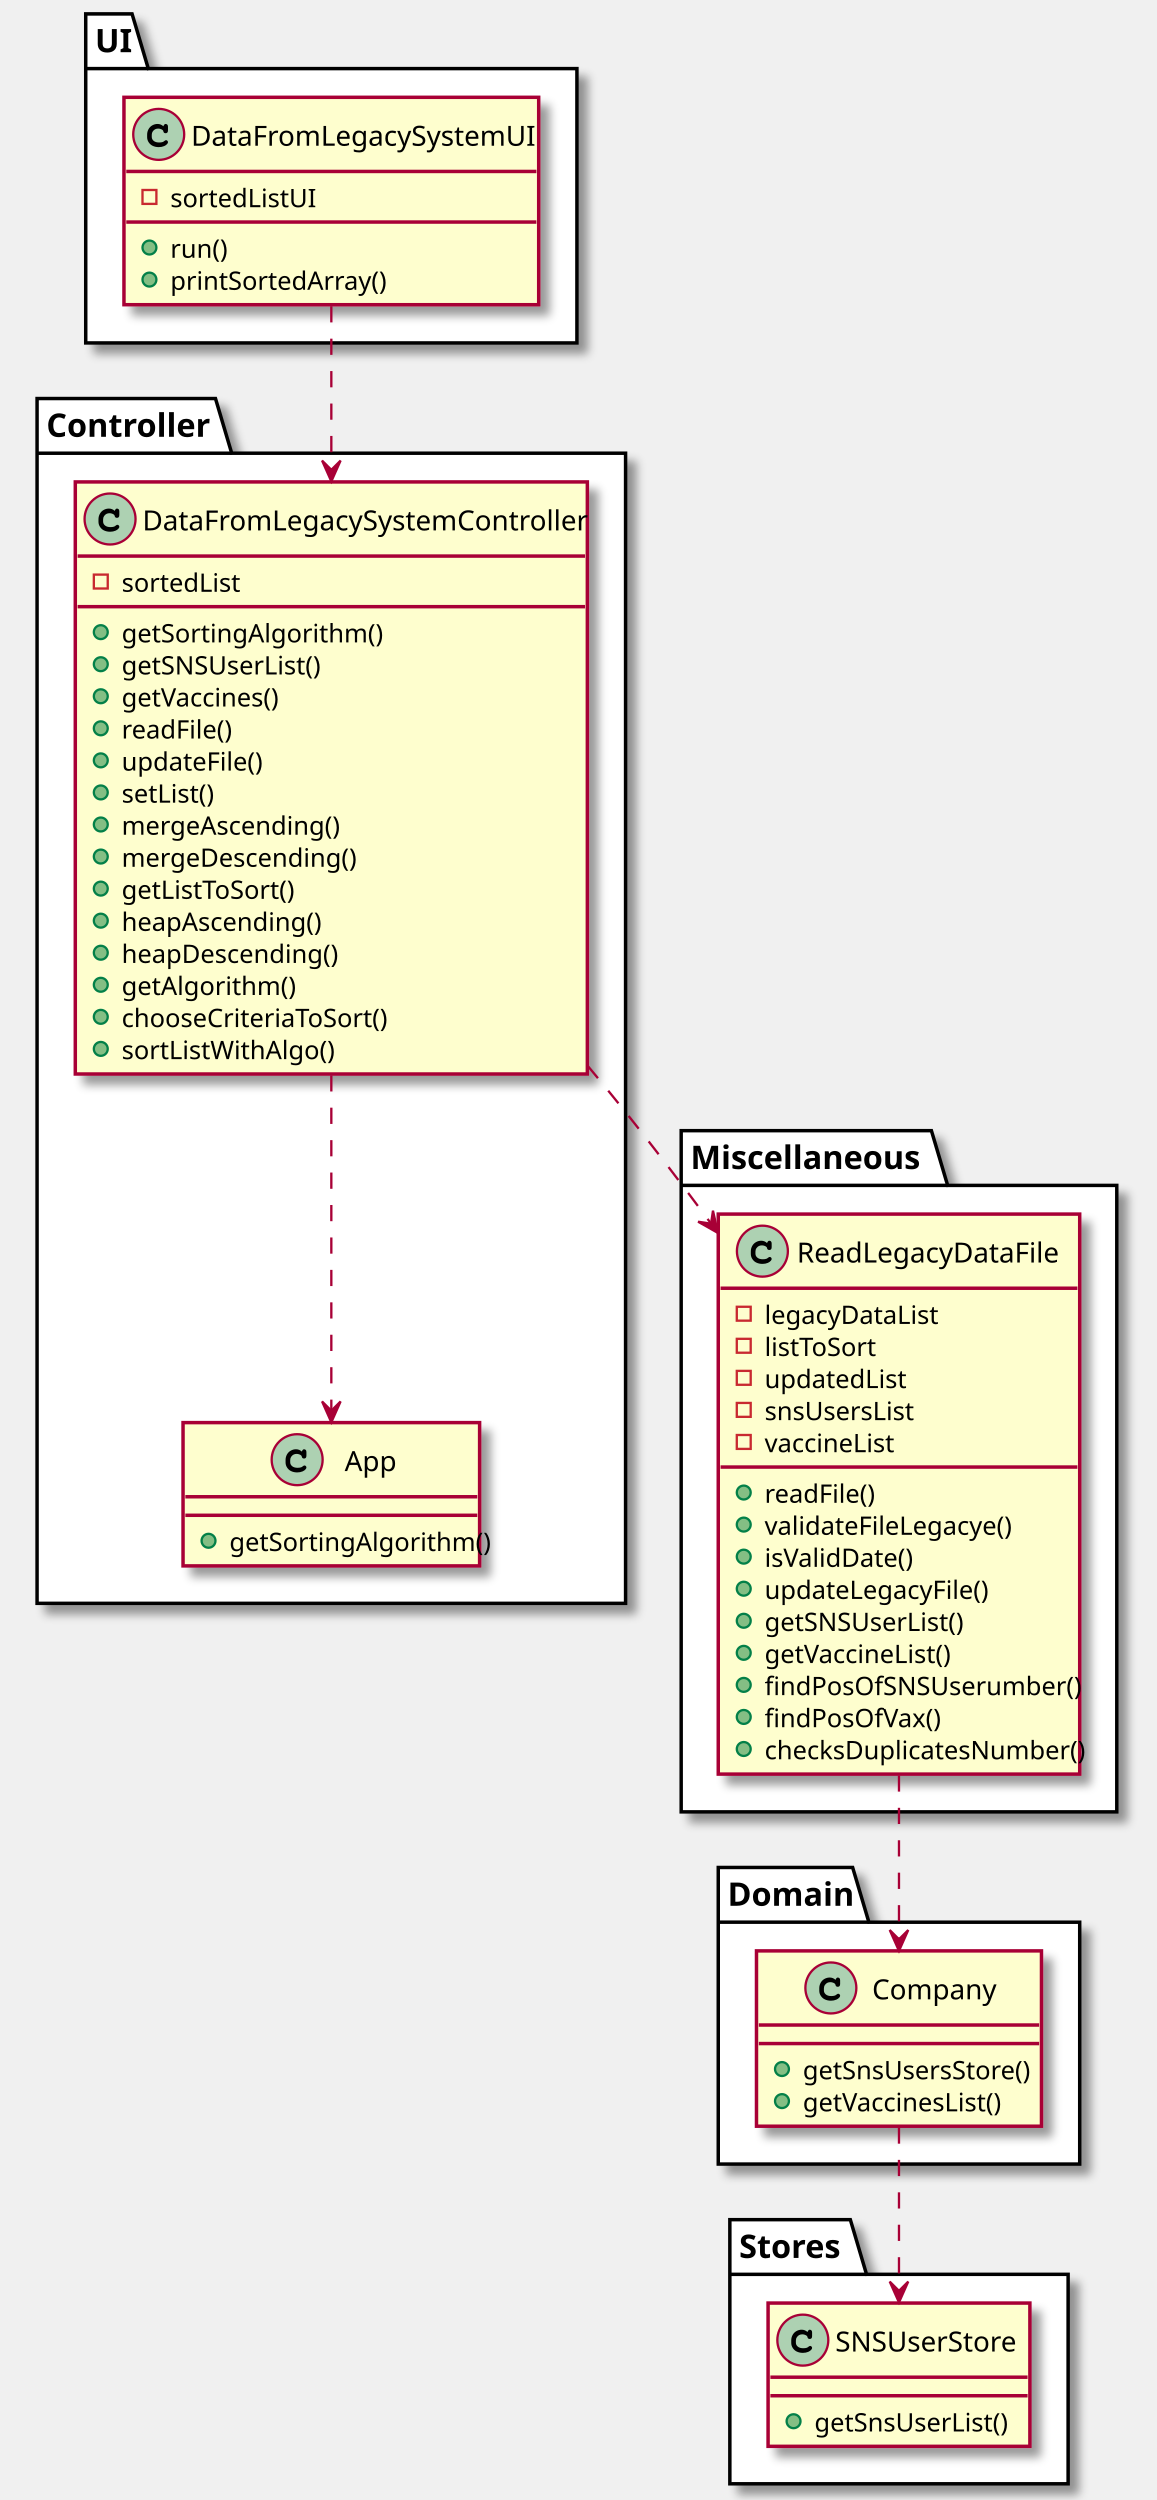
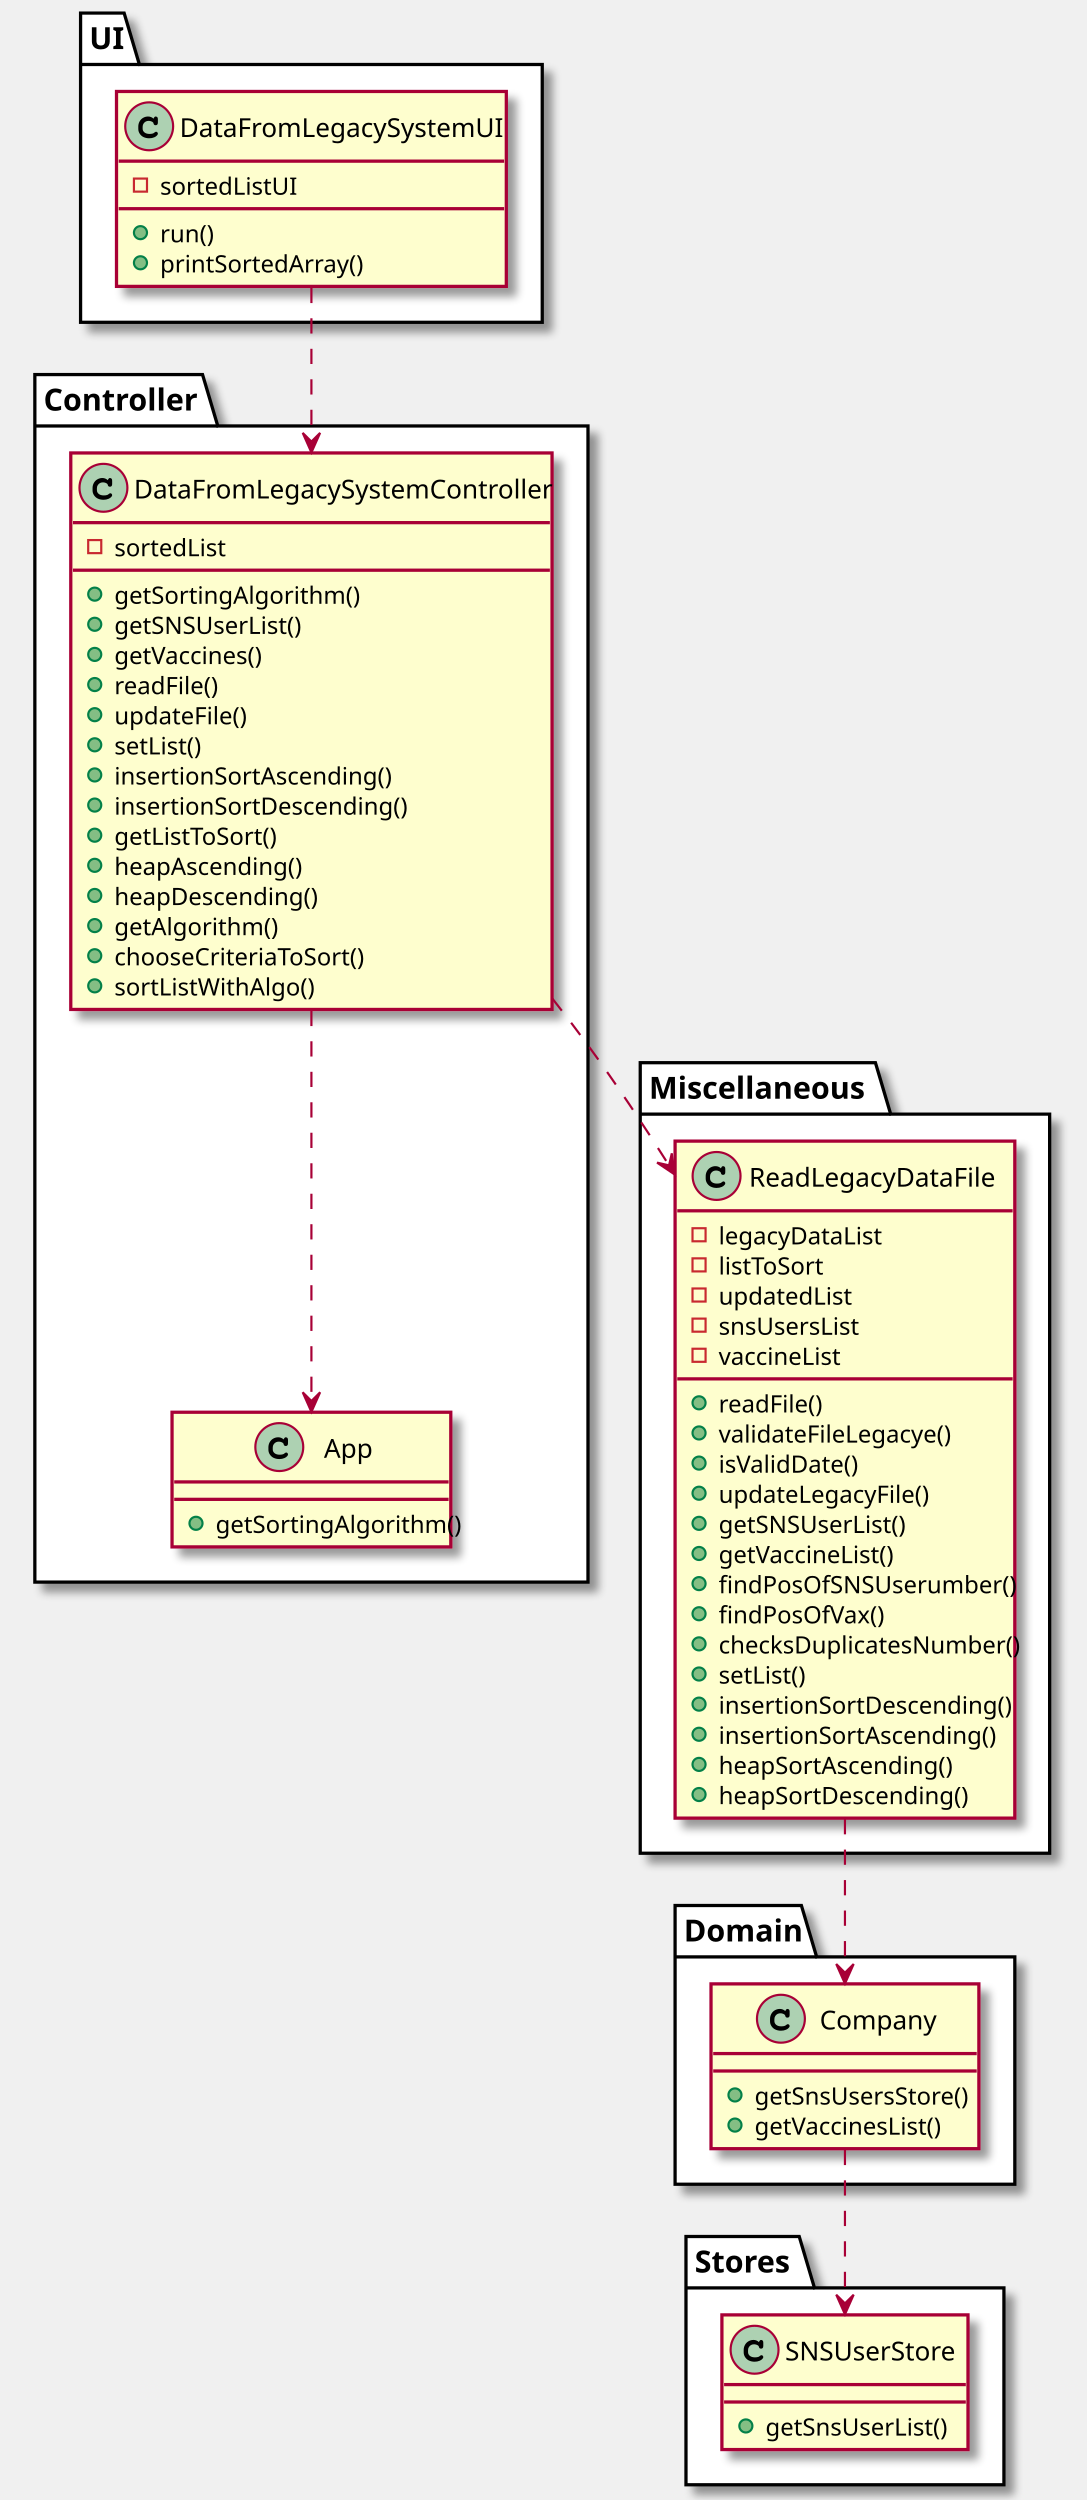
- <svg xmlns="http://www.w3.org/2000/svg" contentScriptType="application/ecmascript" contentStyleType="text/css" height="1079px" preserveAspectRatio="none" style="width:499px;height:1079px;background:#FFFFFF;" version="1.1" viewBox="0 0 499 1079" width="499px" zoomAndPan="magnify">
+ <svg xmlns="http://www.w3.org/2000/svg" contentScriptType="application/ecmascript" contentStyleType="text/css" height="1148px" preserveAspectRatio="none" style="width:499px;height:1148px;background:#FFFFFF;" version="1.1" viewBox="0 0 499 1148" width="499px" zoomAndPan="magnify">
  <defs>
-     <filter height="300%" id="fkwf02behqdvx" width="300%" x="-1" y="-1">
+     <filter height="300%" id="ffwfiysnctw3y" width="300%" x="-1" y="-1">
      <feGaussianBlur result="blurOut" stdDeviation="2.0" />
      <feColorMatrix in="blurOut" result="blurOut2" type="matrix" values="0 0 0 0 0 0 0 0 0 0 0 0 0 0 0 0 0 0 .4 0" />
      <feOffset dx="4.0" dy="4.0" in="blurOut2" result="blurOut3" />
      <feBlend in="SourceGraphic" in2="blurOut3" mode="normal" />
    </filter>
  </defs>
  <g>
-     <polygon fill="#FFFFFF" filter="url(#fkwf02behqdvx)" points="37,6,57,6,64,29.609,249,29.609,249,148,37,148,37,6" style="stroke:#000000;stroke-width:1.5;" />
+     <polygon fill="#FFFFFF" filter="url(#ffwfiysnctw3y)" points="37,6,57,6,64,29.609,249,29.609,249,148,37,148,37,6" style="stroke:#000000;stroke-width:1.5;" />
    <line style="stroke:#000000;stroke-width:1.5;" x1="37" x2="64" y1="29.609" y2="29.609" />
    <text fill="#000000" font-family="sans-serif" font-size="14" font-weight="bold" lengthAdjust="spacing" textLength="14" x="41" y="22.533">UI</text>
-     <polygon fill="#FFFFFF" filter="url(#fkwf02behqdvx)" points="16,172,93,172,100,195.609,270,195.609,270,692,16,692,16,172" style="stroke:#000000;stroke-width:1.5;" />
+     <polygon fill="#FFFFFF" filter="url(#ffwfiysnctw3y)" points="16,172,93,172,100,195.609,270,195.609,270,726.5,16,726.5,16,172" style="stroke:#000000;stroke-width:1.5;" />
    <line style="stroke:#000000;stroke-width:1.5;" x1="16" x2="100" y1="195.609" y2="195.609" />
    <text fill="#000000" font-family="sans-serif" font-size="14" font-weight="bold" lengthAdjust="spacing" textLength="71" x="20" y="188.533">Controller</text>
-     <polygon fill="#FFFFFF" filter="url(#fkwf02behqdvx)" points="310,806,368,806,375,829.609,466,829.609,466,934,310,934,310,806" style="stroke:#000000;stroke-width:1.5;" />
-     <line style="stroke:#000000;stroke-width:1.5;" x1="310" x2="375" y1="829.609" y2="829.609" />
-     <text fill="#000000" font-family="sans-serif" font-size="14" font-weight="bold" lengthAdjust="spacing" textLength="52" x="314" y="822.533">Domain</text>
-     <polygon fill="#FFFFFF" filter="url(#fkwf02behqdvx)" points="315,958,367,958,374,981.609,461,981.609,461,1072,315,1072,315,958" style="stroke:#000000;stroke-width:1.5;" />
-     <line style="stroke:#000000;stroke-width:1.5;" x1="315" x2="374" y1="981.609" y2="981.609" />
-     <text fill="#000000" font-family="sans-serif" font-size="14" font-weight="bold" lengthAdjust="spacing" textLength="46" x="319" y="974.533">Stores</text>
-     <polygon fill="#FFFFFF" filter="url(#fkwf02behqdvx)" points="294,488,402,488,409,511.609,482,511.609,482,782,294,782,294,488" style="stroke:#000000;stroke-width:1.5;" />
+     <polygon fill="#FFFFFF" filter="url(#ffwfiysnctw3y)" points="310,875,368,875,375,898.609,466,898.609,466,1003,310,1003,310,875" style="stroke:#000000;stroke-width:1.5;" />
+     <line style="stroke:#000000;stroke-width:1.5;" x1="310" x2="375" y1="898.609" y2="898.609" />
+     <text fill="#000000" font-family="sans-serif" font-size="14" font-weight="bold" lengthAdjust="spacing" textLength="52" x="314" y="891.533">Domain</text>
+     <polygon fill="#FFFFFF" filter="url(#ffwfiysnctw3y)" points="315,1027,367,1027,374,1050.609,461,1050.609,461,1141,315,1141,315,1027" style="stroke:#000000;stroke-width:1.5;" />
+     <line style="stroke:#000000;stroke-width:1.5;" x1="315" x2="374" y1="1050.609" y2="1050.609" />
+     <text fill="#000000" font-family="sans-serif" font-size="14" font-weight="bold" lengthAdjust="spacing" textLength="46" x="319" y="1043.533">Stores</text>
+     <polygon fill="#FFFFFF" filter="url(#ffwfiysnctw3y)" points="294,488,402,488,409,511.609,482,511.609,482,851,294,851,294,488" style="stroke:#000000;stroke-width:1.5;" />
    <line style="stroke:#000000;stroke-width:1.5;" x1="294" x2="409" y1="511.609" y2="511.609" />
    <text fill="#000000" font-family="sans-serif" font-size="14" font-weight="bold" lengthAdjust="spacing" textLength="102" x="298" y="504.533">Miscellaneous</text>
-     <rect codeLine="4" fill="#FEFECE" filter="url(#fkwf02behqdvx)" height="89.508" id="DataFromLegacySystemUI" style="stroke:#A80036;stroke-width:1.5;" width="179" x="53.5" y="42" />
+     <rect codeLine="4" fill="#FEFECE" filter="url(#ffwfiysnctw3y)" height="89.508" id="DataFromLegacySystemUI" style="stroke:#A80036;stroke-width:1.5;" width="179" x="53.5" y="42" />
    <ellipse cx="68.5" cy="58" fill="#ADD1B2" rx="11" ry="11" style="stroke:#A80036;stroke-width:1.0;" />
    <path d="M70.5,54.5 Q70.703,54 70.938,53.75 Q71.172,53.5 71.438,53.5 Q71.906,53.5 72.203,53.781 Q72.5,54.062 72.5,54.719 L72.5,56.281 Q72.5,56.938 72.219,57.219 Q71.938,57.5 71.5,57.5 Q71.109,57.5 70.859,57.328 Q70.609,57.156 70.5,56.703 Q70.453,56.391 70.281,56.219 Q69.969,55.891 69.406,55.703 Q68.844,55.5 68.281,55.5 Q67.578,55.5 66.984,55.781 Q66.406,56.062 65.953,56.688 Q65.5,57.312 65.5,58.172 L65.5,59.094 Q65.5,60.125 66.344,60.812 Q67.188,61.5 68.688,61.5 Q69.578,61.5 70.203,61.297 Q70.562,61.188 70.969,60.828 Q71.234,60.625 71.375,60.562 Q71.516,60.5 71.688,60.5 Q72.016,60.5 72.25,60.766 Q72.5,61.016 72.5,61.375 Q72.5,61.719 72.156,62.125 Q71.656,62.719 70.859,63.047 Q69.812,63.5 68.531,63.5 Q67.031,63.5 65.828,62.906 Q64.859,62.438 64.172,61.422 Q63.5,60.406 63.5,59.203 L63.5,58.109 Q63.5,56.859 64.094,55.766 Q64.703,54.672 65.75,54.094 Q66.812,53.5 68,53.5 Q68.719,53.5 69.344,53.75 Q69.969,54 70.5,54.5 Z " fill="#000000" />
    <text fill="#000000" font-family="sans-serif" font-size="12" lengthAdjust="spacing" textLength="147" x="82.5" y="62.91">DataFromLegacySystemUI</text>
    <line style="stroke:#A80036;stroke-width:1.5;" x1="54.5" x2="231.5" y1="74" y2="74" />
    <rect fill="none" height="6" style="stroke:#C82930;stroke-width:1.0;" width="6" x="61.5" y="82" />
    <text fill="#000000" font-family="sans-serif" font-size="11" lengthAdjust="spacing" textLength="57" x="73.5" y="89.419">sortedListUI</text>
    <line style="stroke:#A80036;stroke-width:1.5;" x1="54.5" x2="231.5" y1="95.836" y2="95.836" />
    <ellipse cx="64.5" cy="106.836" fill="#84BE84" rx="3" ry="3" style="stroke:#038048;stroke-width:1.0;" />
    <text fill="#000000" font-family="sans-serif" font-size="11" lengthAdjust="spacing" textLength="24" x="73.5" y="111.255">run()</text>
    <ellipse cx="64.5" cy="120.672" fill="#84BE84" rx="3" ry="3" style="stroke:#038048;stroke-width:1.0;" />
    <text fill="#000000" font-family="sans-serif" font-size="11" lengthAdjust="spacing" textLength="89" x="73.5" y="125.091">printSortedArray()</text>
-     <rect codeLine="12" fill="#FEFECE" filter="url(#fkwf02behqdvx)" height="61.836" id="App" style="stroke:#A80036;stroke-width:1.5;" width="128" x="79" y="614" />
-     <ellipse cx="128.25" cy="630" fill="#ADD1B2" rx="11" ry="11" style="stroke:#A80036;stroke-width:1.0;" />
-     <path d="M130.25,626.5 Q130.453,626 130.688,625.75 Q130.922,625.5 131.188,625.5 Q131.656,625.5 131.953,625.781 Q132.25,626.062 132.25,626.719 L132.25,628.281 Q132.25,628.938 131.969,629.219 Q131.688,629.5 131.25,629.5 Q130.859,629.5 130.609,629.328 Q130.359,629.156 130.25,628.703 Q130.203,628.391 130.031,628.219 Q129.719,627.891 129.156,627.703 Q128.594,627.5 128.031,627.5 Q127.328,627.5 126.734,627.781 Q126.156,628.062 125.703,628.688 Q125.25,629.312 125.25,630.172 L125.25,631.094 Q125.25,632.125 126.094,632.812 Q126.938,633.5 128.438,633.5 Q129.328,633.5 129.953,633.297 Q130.312,633.188 130.719,632.828 Q130.984,632.625 131.125,632.562 Q131.266,632.5 131.438,632.5 Q131.766,632.5 132,632.766 Q132.25,633.016 132.25,633.375 Q132.25,633.719 131.906,634.125 Q131.406,634.719 130.609,635.047 Q129.562,635.5 128.281,635.5 Q126.781,635.5 125.578,634.906 Q124.609,634.438 123.922,633.422 Q123.25,632.406 123.25,631.203 L123.25,630.109 Q123.25,628.859 123.844,627.766 Q124.453,626.672 125.5,626.094 Q126.562,625.5 127.75,625.5 Q128.469,625.5 129.094,625.75 Q129.719,626 130.25,626.5 Z " fill="#000000" />
-     <text fill="#000000" font-family="sans-serif" font-size="12" lengthAdjust="spacing" textLength="21" x="148.75" y="634.91">App</text>
-     <line style="stroke:#A80036;stroke-width:1.5;" x1="80" x2="206" y1="646" y2="646" />
-     <line style="stroke:#A80036;stroke-width:1.5;" x1="80" x2="206" y1="654" y2="654" />
-     <ellipse cx="90" cy="665" fill="#84BE84" rx="3" ry="3" style="stroke:#038048;stroke-width:1.0;" />
-     <text fill="#000000" font-family="sans-serif" font-size="11" lengthAdjust="spacing" textLength="102" x="99" y="669.419">getSortingAlgorithm()</text>
-     <rect codeLine="16" fill="#FEFECE" filter="url(#fkwf02behqdvx)" height="255.539" id="DataFromLegacySystemController" style="stroke:#A80036;stroke-width:1.5;" width="221" x="32.5" y="208" />
+     <rect codeLine="12" fill="#FEFECE" filter="url(#ffwfiysnctw3y)" height="61.836" id="App" style="stroke:#A80036;stroke-width:1.5;" width="128" x="79" y="648.5" />
+     <ellipse cx="128.25" cy="664.5" fill="#ADD1B2" rx="11" ry="11" style="stroke:#A80036;stroke-width:1.0;" />
+     <path d="M130.25,661 Q130.453,660.5 130.688,660.25 Q130.922,660 131.188,660 Q131.656,660 131.953,660.281 Q132.25,660.562 132.25,661.219 L132.25,662.781 Q132.25,663.438 131.969,663.719 Q131.688,664 131.25,664 Q130.859,664 130.609,663.828 Q130.359,663.656 130.25,663.203 Q130.203,662.891 130.031,662.719 Q129.719,662.391 129.156,662.203 Q128.594,662 128.031,662 Q127.328,662 126.734,662.281 Q126.156,662.562 125.703,663.188 Q125.25,663.812 125.25,664.672 L125.25,665.594 Q125.25,666.625 126.094,667.312 Q126.938,668 128.438,668 Q129.328,668 129.953,667.797 Q130.312,667.688 130.719,667.328 Q130.984,667.125 131.125,667.062 Q131.266,667 131.438,667 Q131.766,667 132,667.266 Q132.25,667.516 132.25,667.875 Q132.25,668.219 131.906,668.625 Q131.406,669.219 130.609,669.547 Q129.562,670 128.281,670 Q126.781,670 125.578,669.406 Q124.609,668.938 123.922,667.922 Q123.25,666.906 123.25,665.703 L123.25,664.609 Q123.25,663.359 123.844,662.266 Q124.453,661.172 125.5,660.594 Q126.562,660 127.75,660 Q128.469,660 129.094,660.25 Q129.719,660.5 130.25,661 Z " fill="#000000" />
+     <text fill="#000000" font-family="sans-serif" font-size="12" lengthAdjust="spacing" textLength="21" x="148.75" y="669.41">App</text>
+     <line style="stroke:#A80036;stroke-width:1.5;" x1="80" x2="206" y1="680.5" y2="680.5" />
+     <line style="stroke:#A80036;stroke-width:1.5;" x1="80" x2="206" y1="688.5" y2="688.5" />
+     <ellipse cx="90" cy="699.5" fill="#84BE84" rx="3" ry="3" style="stroke:#038048;stroke-width:1.0;" />
+     <text fill="#000000" font-family="sans-serif" font-size="11" lengthAdjust="spacing" textLength="102" x="99" y="703.919">getSortingAlgorithm()</text>
+     <rect codeLine="16" fill="#FEFECE" filter="url(#ffwfiysnctw3y)" height="255.539" id="DataFromLegacySystemController" style="stroke:#A80036;stroke-width:1.5;" width="221" x="32.5" y="208" />
    <ellipse cx="47.5" cy="224" fill="#ADD1B2" rx="11" ry="11" style="stroke:#A80036;stroke-width:1.0;" />
    <path d="M49.5,220.5 Q49.703,220 49.938,219.75 Q50.172,219.5 50.438,219.5 Q50.906,219.5 51.203,219.781 Q51.5,220.062 51.5,220.719 L51.5,222.281 Q51.5,222.938 51.219,223.219 Q50.938,223.5 50.5,223.5 Q50.109,223.5 49.859,223.328 Q49.609,223.156 49.5,222.703 Q49.453,222.391 49.281,222.219 Q48.969,221.891 48.406,221.703 Q47.844,221.5 47.281,221.5 Q46.578,221.5 45.984,221.781 Q45.406,222.062 44.953,222.688 Q44.5,223.312 44.5,224.172 L44.5,225.094 Q44.5,226.125 45.344,226.812 Q46.188,227.5 47.688,227.5 Q48.578,227.5 49.203,227.297 Q49.562,227.188 49.969,226.828 Q50.234,226.625 50.375,226.562 Q50.516,226.5 50.688,226.5 Q51.016,226.5 51.25,226.766 Q51.5,227.016 51.5,227.375 Q51.5,227.719 51.156,228.125 Q50.656,228.719 49.859,229.047 Q48.812,229.5 47.531,229.5 Q46.031,229.5 44.828,228.906 Q43.859,228.438 43.172,227.422 Q42.5,226.406 42.5,225.203 L42.5,224.109 Q42.5,222.859 43.094,221.766 Q43.703,220.672 44.75,220.094 Q45.812,219.5 47,219.5 Q47.719,219.5 48.344,219.75 Q48.969,220 49.5,220.5 Z " fill="#000000" />
    <text fill="#000000" font-family="sans-serif" font-size="12" lengthAdjust="spacing" textLength="189" x="61.5" y="228.91">DataFromLegacySystemController</text>
    <line style="stroke:#A80036;stroke-width:1.5;" x1="33.5" x2="252.5" y1="240" y2="240" />
    <rect fill="none" height="6" style="stroke:#C82930;stroke-width:1.0;" width="6" x="40.5" y="248" />
    <text fill="#000000" font-family="sans-serif" font-size="11" lengthAdjust="spacing" textLength="48" x="52.5" y="255.419">sortedList</text>
    <line style="stroke:#A80036;stroke-width:1.5;" x1="33.5" x2="252.5" y1="261.836" y2="261.836" />
    <ellipse cx="43.5" cy="272.836" fill="#84BE84" rx="3" ry="3" style="stroke:#038048;stroke-width:1.0;" />
    <text fill="#000000" font-family="sans-serif" font-size="11" lengthAdjust="spacing" textLength="102" x="52.5" y="277.255">getSortingAlgorithm()</text>
    <ellipse cx="43.5" cy="286.672" fill="#84BE84" rx="3" ry="3" style="stroke:#038048;stroke-width:1.0;" />
    <text fill="#000000" font-family="sans-serif" font-size="11" lengthAdjust="spacing" textLength="84" x="52.5" y="291.091">getSNSUserList()</text>
    <ellipse cx="43.5" cy="300.508" fill="#84BE84" rx="3" ry="3" style="stroke:#038048;stroke-width:1.0;" />
    <text fill="#000000" font-family="sans-serif" font-size="11" lengthAdjust="spacing" textLength="69" x="52.5" y="304.927">getVaccines()</text>
    <ellipse cx="43.5" cy="314.344" fill="#84BE84" rx="3" ry="3" style="stroke:#038048;stroke-width:1.0;" />
    <text fill="#000000" font-family="sans-serif" font-size="11" lengthAdjust="spacing" textLength="46" x="52.5" y="318.763">readFile()</text>
    <ellipse cx="43.5" cy="328.18" fill="#84BE84" rx="3" ry="3" style="stroke:#038048;stroke-width:1.0;" />
    <text fill="#000000" font-family="sans-serif" font-size="11" lengthAdjust="spacing" textLength="57" x="52.5" y="332.599">updateFile()</text>
    <ellipse cx="43.5" cy="342.016" fill="#84BE84" rx="3" ry="3" style="stroke:#038048;stroke-width:1.0;" />
    <text fill="#000000" font-family="sans-serif" font-size="11" lengthAdjust="spacing" textLength="40" x="52.5" y="346.435">setList()</text>
    <ellipse cx="43.5" cy="355.852" fill="#84BE84" rx="3" ry="3" style="stroke:#038048;stroke-width:1.0;" />
-     <text fill="#000000" font-family="sans-serif" font-size="11" lengthAdjust="spacing" textLength="90" x="52.5" y="360.271">mergeAscending()</text>
+     <text fill="#000000" font-family="sans-serif" font-size="11" lengthAdjust="spacing" textLength="121" x="52.5" y="360.271">insertionSortAscending()</text>
    <ellipse cx="43.5" cy="369.688" fill="#84BE84" rx="3" ry="3" style="stroke:#038048;stroke-width:1.0;" />
-     <text fill="#000000" font-family="sans-serif" font-size="11" lengthAdjust="spacing" textLength="95" x="52.5" y="374.106">mergeDescending()</text>
+     <text fill="#000000" font-family="sans-serif" font-size="11" lengthAdjust="spacing" textLength="126" x="52.5" y="374.106">insertionSortDescending()</text>
    <ellipse cx="43.5" cy="383.523" fill="#84BE84" rx="3" ry="3" style="stroke:#038048;stroke-width:1.0;" />
    <text fill="#000000" font-family="sans-serif" font-size="11" lengthAdjust="spacing" textLength="72" x="52.5" y="387.942">getListToSort()</text>
    <ellipse cx="43.5" cy="397.359" fill="#84BE84" rx="3" ry="3" style="stroke:#038048;stroke-width:1.0;" />
    <text fill="#000000" font-family="sans-serif" font-size="11" lengthAdjust="spacing" textLength="84" x="52.5" y="401.778">heapAscending()</text>
    <ellipse cx="43.5" cy="411.195" fill="#84BE84" rx="3" ry="3" style="stroke:#038048;stroke-width:1.0;" />
    <text fill="#000000" font-family="sans-serif" font-size="11" lengthAdjust="spacing" textLength="89" x="52.5" y="415.614">heapDescending()</text>
    <ellipse cx="43.5" cy="425.031" fill="#84BE84" rx="3" ry="3" style="stroke:#038048;stroke-width:1.0;" />
    <text fill="#000000" font-family="sans-serif" font-size="11" lengthAdjust="spacing" textLength="68" x="52.5" y="429.45">getAlgorithm()</text>
    <ellipse cx="43.5" cy="438.867" fill="#84BE84" rx="3" ry="3" style="stroke:#038048;stroke-width:1.0;" />
    <text fill="#000000" font-family="sans-serif" font-size="11" lengthAdjust="spacing" textLength="110" x="52.5" y="443.286">chooseCriteriaToSort()</text>
    <ellipse cx="43.5" cy="452.703" fill="#84BE84" rx="3" ry="3" style="stroke:#038048;stroke-width:1.0;" />
    <text fill="#000000" font-family="sans-serif" font-size="11" lengthAdjust="spacing" textLength="87" x="52.5" y="457.122">sortListWithAlgo()</text>
-     <rect codeLine="36" fill="#FEFECE" filter="url(#fkwf02behqdvx)" height="75.672" id="Company" style="stroke:#A80036;stroke-width:1.5;" width="123" x="326.5" y="842" />
-     <ellipse cx="358.6" cy="858" fill="#ADD1B2" rx="11" ry="11" style="stroke:#A80036;stroke-width:1.0;" />
-     <path d="M360.6,854.5 Q360.803,854 361.038,853.75 Q361.272,853.5 361.538,853.5 Q362.006,853.5 362.303,853.781 Q362.6,854.062 362.6,854.719 L362.6,856.281 Q362.6,856.938 362.319,857.219 Q362.038,857.5 361.6,857.5 Q361.209,857.5 360.959,857.328 Q360.709,857.156 360.6,856.703 Q360.553,856.391 360.381,856.219 Q360.069,855.891 359.506,855.703 Q358.944,855.5 358.381,855.5 Q357.678,855.5 357.084,855.781 Q356.506,856.062 356.053,856.688 Q355.6,857.312 355.6,858.172 L355.6,859.094 Q355.6,860.125 356.444,860.812 Q357.288,861.5 358.788,861.5 Q359.678,861.5 360.303,861.297 Q360.663,861.188 361.069,860.828 Q361.334,860.625 361.475,860.562 Q361.616,860.5 361.788,860.5 Q362.116,860.5 362.35,860.766 Q362.6,861.016 362.6,861.375 Q362.6,861.719 362.256,862.125 Q361.756,862.719 360.959,863.047 Q359.913,863.5 358.631,863.5 Q357.131,863.5 355.928,862.906 Q354.959,862.438 354.272,861.422 Q353.6,860.406 353.6,859.203 L353.6,858.109 Q353.6,856.859 354.194,855.766 Q354.803,854.672 355.85,854.094 Q356.913,853.5 358.1,853.5 Q358.819,853.5 359.444,853.75 Q360.069,854 360.6,854.5 Z " fill="#000000" />
-     <text fill="#000000" font-family="sans-serif" font-size="12" lengthAdjust="spacing" textLength="53" x="376.4" y="862.91">Company</text>
-     <line style="stroke:#A80036;stroke-width:1.5;" x1="327.5" x2="448.5" y1="874" y2="874" />
-     <line style="stroke:#A80036;stroke-width:1.5;" x1="327.5" x2="448.5" y1="882" y2="882" />
-     <ellipse cx="337.5" cy="893" fill="#84BE84" rx="3" ry="3" style="stroke:#038048;stroke-width:1.0;" />
-     <text fill="#000000" font-family="sans-serif" font-size="11" lengthAdjust="spacing" textLength="97" x="346.5" y="897.419">getSnsUsersStore()</text>
-     <ellipse cx="337.5" cy="906.836" fill="#84BE84" rx="3" ry="3" style="stroke:#038048;stroke-width:1.0;" />
-     <text fill="#000000" font-family="sans-serif" font-size="11" lengthAdjust="spacing" textLength="86" x="346.5" y="911.255">getVaccinesList()</text>
-     <rect codeLine="43" fill="#FEFECE" filter="url(#fkwf02behqdvx)" height="61.836" id="SNSUserStore" style="stroke:#A80036;stroke-width:1.5;" width="113" x="331.5" y="994" />
-     <ellipse cx="346.5" cy="1010" fill="#ADD1B2" rx="11" ry="11" style="stroke:#A80036;stroke-width:1.0;" />
-     <path d="M348.5,1006.5 Q348.703,1006 348.938,1005.75 Q349.172,1005.5 349.438,1005.5 Q349.906,1005.5 350.203,1005.781 Q350.5,1006.062 350.5,1006.719 L350.5,1008.281 Q350.5,1008.938 350.219,1009.219 Q349.938,1009.5 349.5,1009.5 Q349.109,1009.5 348.859,1009.328 Q348.609,1009.156 348.5,1008.703 Q348.453,1008.391 348.281,1008.219 Q347.969,1007.891 347.406,1007.703 Q346.844,1007.5 346.281,1007.5 Q345.578,1007.5 344.984,1007.781 Q344.406,1008.062 343.953,1008.688 Q343.5,1009.312 343.5,1010.172 L343.5,1011.094 Q343.5,1012.125 344.344,1012.812 Q345.188,1013.5 346.688,1013.5 Q347.578,1013.5 348.203,1013.297 Q348.562,1013.188 348.969,1012.828 Q349.234,1012.625 349.375,1012.562 Q349.516,1012.5 349.688,1012.5 Q350.016,1012.5 350.25,1012.766 Q350.5,1013.016 350.5,1013.375 Q350.5,1013.719 350.156,1014.125 Q349.656,1014.719 348.859,1015.047 Q347.812,1015.5 346.531,1015.5 Q345.031,1015.5 343.828,1014.906 Q342.859,1014.438 342.172,1013.422 Q341.5,1012.406 341.5,1011.203 L341.5,1010.109 Q341.5,1008.859 342.094,1007.766 Q342.703,1006.672 343.75,1006.094 Q344.812,1005.5 346,1005.5 Q346.719,1005.5 347.344,1005.75 Q347.969,1006 348.5,1006.5 Z " fill="#000000" />
-     <text fill="#000000" font-family="sans-serif" font-size="12" lengthAdjust="spacing" textLength="81" x="360.5" y="1014.91">SNSUserStore</text>
-     <line style="stroke:#A80036;stroke-width:1.5;" x1="332.5" x2="443.5" y1="1026" y2="1026" />
-     <line style="stroke:#A80036;stroke-width:1.5;" x1="332.5" x2="443.5" y1="1034" y2="1034" />
-     <ellipse cx="342.5" cy="1045" fill="#84BE84" rx="3" ry="3" style="stroke:#038048;stroke-width:1.0;" />
-     <text fill="#000000" font-family="sans-serif" font-size="11" lengthAdjust="spacing" textLength="82" x="351.5" y="1049.419">getSnsUserList()</text>
-     <rect codeLine="49" fill="#FEFECE" filter="url(#fkwf02behqdvx)" height="241.703" id="ReadLegacyDataFile" style="stroke:#A80036;stroke-width:1.5;" width="156" x="310" y="524" />
+     <rect codeLine="36" fill="#FEFECE" filter="url(#ffwfiysnctw3y)" height="75.672" id="Company" style="stroke:#A80036;stroke-width:1.5;" width="123" x="326.5" y="911" />
+     <ellipse cx="358.6" cy="927" fill="#ADD1B2" rx="11" ry="11" style="stroke:#A80036;stroke-width:1.0;" />
+     <path d="M360.6,923.5 Q360.803,923 361.038,922.75 Q361.272,922.5 361.538,922.5 Q362.006,922.5 362.303,922.781 Q362.6,923.062 362.6,923.719 L362.6,925.281 Q362.6,925.938 362.319,926.219 Q362.038,926.5 361.6,926.5 Q361.209,926.5 360.959,926.328 Q360.709,926.156 360.6,925.703 Q360.553,925.391 360.381,925.219 Q360.069,924.891 359.506,924.703 Q358.944,924.5 358.381,924.5 Q357.678,924.5 357.084,924.781 Q356.506,925.062 356.053,925.688 Q355.6,926.312 355.6,927.172 L355.6,928.094 Q355.6,929.125 356.444,929.812 Q357.288,930.5 358.788,930.5 Q359.678,930.5 360.303,930.297 Q360.663,930.188 361.069,929.828 Q361.334,929.625 361.475,929.562 Q361.616,929.5 361.788,929.5 Q362.116,929.5 362.35,929.766 Q362.6,930.016 362.6,930.375 Q362.6,930.719 362.256,931.125 Q361.756,931.719 360.959,932.047 Q359.913,932.5 358.631,932.5 Q357.131,932.5 355.928,931.906 Q354.959,931.438 354.272,930.422 Q353.6,929.406 353.6,928.203 L353.6,927.109 Q353.6,925.859 354.194,924.766 Q354.803,923.672 355.85,923.094 Q356.913,922.5 358.1,922.5 Q358.819,922.5 359.444,922.75 Q360.069,923 360.6,923.5 Z " fill="#000000" />
+     <text fill="#000000" font-family="sans-serif" font-size="12" lengthAdjust="spacing" textLength="53" x="376.4" y="931.91">Company</text>
+     <line style="stroke:#A80036;stroke-width:1.5;" x1="327.5" x2="448.5" y1="943" y2="943" />
+     <line style="stroke:#A80036;stroke-width:1.5;" x1="327.5" x2="448.5" y1="951" y2="951" />
+     <ellipse cx="337.5" cy="962" fill="#84BE84" rx="3" ry="3" style="stroke:#038048;stroke-width:1.0;" />
+     <text fill="#000000" font-family="sans-serif" font-size="11" lengthAdjust="spacing" textLength="97" x="346.5" y="966.419">getSnsUsersStore()</text>
+     <ellipse cx="337.5" cy="975.836" fill="#84BE84" rx="3" ry="3" style="stroke:#038048;stroke-width:1.0;" />
+     <text fill="#000000" font-family="sans-serif" font-size="11" lengthAdjust="spacing" textLength="86" x="346.5" y="980.255">getVaccinesList()</text>
+     <rect codeLine="43" fill="#FEFECE" filter="url(#ffwfiysnctw3y)" height="61.836" id="SNSUserStore" style="stroke:#A80036;stroke-width:1.5;" width="113" x="331.5" y="1063" />
+     <ellipse cx="346.5" cy="1079" fill="#ADD1B2" rx="11" ry="11" style="stroke:#A80036;stroke-width:1.0;" />
+     <path d="M348.5,1075.5 Q348.703,1075 348.938,1074.75 Q349.172,1074.5 349.438,1074.5 Q349.906,1074.5 350.203,1074.781 Q350.5,1075.062 350.5,1075.719 L350.5,1077.281 Q350.5,1077.938 350.219,1078.219 Q349.938,1078.5 349.5,1078.5 Q349.109,1078.5 348.859,1078.328 Q348.609,1078.156 348.5,1077.703 Q348.453,1077.391 348.281,1077.219 Q347.969,1076.891 347.406,1076.703 Q346.844,1076.5 346.281,1076.5 Q345.578,1076.5 344.984,1076.781 Q344.406,1077.062 343.953,1077.688 Q343.5,1078.312 343.5,1079.172 L343.5,1080.094 Q343.5,1081.125 344.344,1081.812 Q345.188,1082.5 346.688,1082.5 Q347.578,1082.5 348.203,1082.297 Q348.562,1082.188 348.969,1081.828 Q349.234,1081.625 349.375,1081.562 Q349.516,1081.5 349.688,1081.5 Q350.016,1081.5 350.25,1081.766 Q350.5,1082.016 350.5,1082.375 Q350.5,1082.719 350.156,1083.125 Q349.656,1083.719 348.859,1084.047 Q347.812,1084.5 346.531,1084.5 Q345.031,1084.5 343.828,1083.906 Q342.859,1083.438 342.172,1082.422 Q341.5,1081.406 341.5,1080.203 L341.5,1079.109 Q341.5,1077.859 342.094,1076.766 Q342.703,1075.672 343.75,1075.094 Q344.812,1074.5 346,1074.5 Q346.719,1074.5 347.344,1074.75 Q347.969,1075 348.5,1075.5 Z " fill="#000000" />
+     <text fill="#000000" font-family="sans-serif" font-size="12" lengthAdjust="spacing" textLength="81" x="360.5" y="1083.91">SNSUserStore</text>
+     <line style="stroke:#A80036;stroke-width:1.5;" x1="332.5" x2="443.5" y1="1095" y2="1095" />
+     <line style="stroke:#A80036;stroke-width:1.5;" x1="332.5" x2="443.5" y1="1103" y2="1103" />
+     <ellipse cx="342.5" cy="1114" fill="#84BE84" rx="3" ry="3" style="stroke:#038048;stroke-width:1.0;" />
+     <text fill="#000000" font-family="sans-serif" font-size="11" lengthAdjust="spacing" textLength="82" x="351.5" y="1118.419">getSnsUserList()</text>
+     <rect codeLine="49" fill="#FEFECE" filter="url(#ffwfiysnctw3y)" height="310.883" id="ReadLegacyDataFile" style="stroke:#A80036;stroke-width:1.5;" width="156" x="310" y="524" />
    <ellipse cx="329.05" cy="540" fill="#ADD1B2" rx="11" ry="11" style="stroke:#A80036;stroke-width:1.0;" />
    <path d="M331.05,536.5 Q331.253,536 331.488,535.75 Q331.722,535.5 331.988,535.5 Q332.456,535.5 332.753,535.781 Q333.05,536.062 333.05,536.719 L333.05,538.281 Q333.05,538.938 332.769,539.219 Q332.488,539.5 332.05,539.5 Q331.659,539.5 331.409,539.328 Q331.159,539.156 331.05,538.703 Q331.003,538.391 330.831,538.219 Q330.519,537.891 329.956,537.703 Q329.394,537.5 328.831,537.5 Q328.128,537.5 327.534,537.781 Q326.956,538.062 326.503,538.688 Q326.05,539.312 326.05,540.172 L326.05,541.094 Q326.05,542.125 326.894,542.812 Q327.738,543.5 329.238,543.5 Q330.128,543.5 330.753,543.297 Q331.113,543.188 331.519,542.828 Q331.784,542.625 331.925,542.562 Q332.066,542.5 332.238,542.5 Q332.566,542.5 332.8,542.766 Q333.05,543.016 333.05,543.375 Q333.05,543.719 332.706,544.125 Q332.206,544.719 331.409,545.047 Q330.363,545.5 329.081,545.5 Q327.581,545.5 326.378,544.906 Q325.409,544.438 324.722,543.422 Q324.05,542.406 324.05,541.203 L324.05,540.109 Q324.05,538.859 324.644,537.766 Q325.253,536.672 326.3,536.094 Q327.363,535.5 328.55,535.5 Q329.269,535.5 329.894,535.75 Q330.519,536 331.05,536.5 Z " fill="#000000" />
    <text fill="#000000" font-family="sans-serif" font-size="12" lengthAdjust="spacing" textLength="115" x="343.95" y="544.91">ReadLegacyDataFile</text>
    <line style="stroke:#A80036;stroke-width:1.5;" x1="311" x2="465" y1="556" y2="556" />
    <rect fill="none" height="6" style="stroke:#C82930;stroke-width:1.0;" width="6" x="318" y="564" />
    <text fill="#000000" font-family="sans-serif" font-size="11" lengthAdjust="spacing" textLength="71" x="330" y="571.419">legacyDataList</text>
    <rect fill="none" height="6" style="stroke:#C82930;stroke-width:1.0;" width="6" x="318" y="577.836" />
    <text fill="#000000" font-family="sans-serif" font-size="11" lengthAdjust="spacing" textLength="45" x="330" y="585.255">listToSort</text>
    <rect fill="none" height="6" style="stroke:#C82930;stroke-width:1.0;" width="6" x="318" y="591.672" />
    <text fill="#000000" font-family="sans-serif" font-size="11" lengthAdjust="spacing" textLength="56" x="330" y="599.091">updatedList</text>
    <rect fill="none" height="6" style="stroke:#C82930;stroke-width:1.0;" width="6" x="318" y="605.508" />
    <text fill="#000000" font-family="sans-serif" font-size="11" lengthAdjust="spacing" textLength="64" x="330" y="612.927">snsUsersList</text>
    <rect fill="none" height="6" style="stroke:#C82930;stroke-width:1.0;" width="6" x="318" y="619.344" />
    <text fill="#000000" font-family="sans-serif" font-size="11" lengthAdjust="spacing" textLength="55" x="330" y="626.763">vaccineList</text>
    <line style="stroke:#A80036;stroke-width:1.5;" x1="311" x2="465" y1="633.18" y2="633.18" />
    <ellipse cx="321" cy="644.18" fill="#84BE84" rx="3" ry="3" style="stroke:#038048;stroke-width:1.0;" />
    <text fill="#000000" font-family="sans-serif" font-size="11" lengthAdjust="spacing" textLength="46" x="330" y="648.599">readFile()</text>
    <ellipse cx="321" cy="658.016" fill="#84BE84" rx="3" ry="3" style="stroke:#038048;stroke-width:1.0;" />
    <text fill="#000000" font-family="sans-serif" font-size="11" lengthAdjust="spacing" textLength="103" x="330" y="662.435">validateFileLegacye()</text>
    <ellipse cx="321" cy="671.852" fill="#84BE84" rx="3" ry="3" style="stroke:#038048;stroke-width:1.0;" />
    <text fill="#000000" font-family="sans-serif" font-size="11" lengthAdjust="spacing" textLength="62" x="330" y="676.27">isValidDate()</text>
    <ellipse cx="321" cy="685.688" fill="#84BE84" rx="3" ry="3" style="stroke:#038048;stroke-width:1.0;" />
    <text fill="#000000" font-family="sans-serif" font-size="11" lengthAdjust="spacing" textLength="93" x="330" y="690.106">updateLegacyFile()</text>
    <ellipse cx="321" cy="699.523" fill="#84BE84" rx="3" ry="3" style="stroke:#038048;stroke-width:1.0;" />
    <text fill="#000000" font-family="sans-serif" font-size="11" lengthAdjust="spacing" textLength="84" x="330" y="703.942">getSNSUserList()</text>
    <ellipse cx="321" cy="713.359" fill="#84BE84" rx="3" ry="3" style="stroke:#038048;stroke-width:1.0;" />
    <text fill="#000000" font-family="sans-serif" font-size="11" lengthAdjust="spacing" textLength="80" x="330" y="717.778">getVaccineList()</text>
    <ellipse cx="321" cy="727.195" fill="#84BE84" rx="3" ry="3" style="stroke:#038048;stroke-width:1.0;" />
    <text fill="#000000" font-family="sans-serif" font-size="11" lengthAdjust="spacing" textLength="130" x="330" y="731.614">findPosOfSNSUserumber()</text>
    <ellipse cx="321" cy="741.031" fill="#84BE84" rx="3" ry="3" style="stroke:#038048;stroke-width:1.0;" />
    <text fill="#000000" font-family="sans-serif" font-size="11" lengthAdjust="spacing" textLength="76" x="330" y="745.45">findPosOfVax()</text>
    <ellipse cx="321" cy="754.867" fill="#84BE84" rx="3" ry="3" style="stroke:#038048;stroke-width:1.0;" />
    <text fill="#000000" font-family="sans-serif" font-size="11" lengthAdjust="spacing" textLength="130" x="330" y="759.286">checksDuplicatesNumber()</text>
-     <path codeLine="67" d="M143,132.16 C143,152.26 143,177.22 143,202.68 " fill="none" id="DataFromLegacySystemUI-to-DataFromLegacySystemController" style="stroke:#A80036;stroke-width:1.0;stroke-dasharray:7.0,7.0;" />
+     <ellipse cx="321" cy="768.703" fill="#84BE84" rx="3" ry="3" style="stroke:#038048;stroke-width:1.0;" />
+     <text fill="#000000" font-family="sans-serif" font-size="11" lengthAdjust="spacing" textLength="40" x="330" y="773.122">setList()</text>
+     <ellipse cx="321" cy="782.539" fill="#84BE84" rx="3" ry="3" style="stroke:#038048;stroke-width:1.0;" />
+     <text fill="#000000" font-family="sans-serif" font-size="11" lengthAdjust="spacing" textLength="126" x="330" y="786.958">insertionSortDescending()</text>
+     <ellipse cx="321" cy="796.375" fill="#84BE84" rx="3" ry="3" style="stroke:#038048;stroke-width:1.0;" />
+     <text fill="#000000" font-family="sans-serif" font-size="11" lengthAdjust="spacing" textLength="121" x="330" y="800.794">insertionSortAscending()</text>
+     <ellipse cx="321" cy="810.211" fill="#84BE84" rx="3" ry="3" style="stroke:#038048;stroke-width:1.0;" />
+     <text fill="#000000" font-family="sans-serif" font-size="11" lengthAdjust="spacing" textLength="104" x="330" y="814.63">heapSortAscending()</text>
+     <ellipse cx="321" cy="824.047" fill="#84BE84" rx="3" ry="3" style="stroke:#038048;stroke-width:1.0;" />
+     <text fill="#000000" font-family="sans-serif" font-size="11" lengthAdjust="spacing" textLength="109" x="330" y="828.466">heapSortDescending()</text>
+     <path codeLine="72" d="M143,132.16 C143,152.26 143,177.22 143,202.68 " fill="none" id="DataFromLegacySystemUI-to-DataFromLegacySystemController" style="stroke:#A80036;stroke-width:1.0;stroke-dasharray:7.0,7.0;" />
    <polygon fill="#A80036" points="143,207.78,147,198.78,143,202.78,139,198.78,143,207.78" style="stroke:#A80036;stroke-width:1.0;" />
-     <path codeLine="69" d="M143,464.08 C143,516.6 143,573.36 143,608.79 " fill="none" id="DataFromLegacySystemController-to-App" style="stroke:#A80036;stroke-width:1.0;stroke-dasharray:7.0,7.0;" />
-     <polygon fill="#A80036" points="143,613.86,147,604.86,143,608.86,139,604.86,143,613.86" style="stroke:#A80036;stroke-width:1.0;" />
-     <path codeLine="71" d="M253.6,459.95 C259.21,466.68 264.71,473.39 270,480 C282.22,495.27 294.72,511.68 306.8,527.99 " fill="none" id="DataFromLegacySystemController-to-ReadLegacyDataFile" style="stroke:#A80036;stroke-width:1.0;stroke-dasharray:7.0,7.0;" />
-     <polygon fill="#A80036" points="309.86,532.14,307.721,522.526,306.885,528.121,301.29,527.286,309.86,532.14" style="stroke:#A80036;stroke-width:1.0;" />
-     <path codeLine="73" d="M388,766.25 C388,791.59 388,816.68 388,836.74 " fill="none" id="ReadLegacyDataFile-to-Company" style="stroke:#A80036;stroke-width:1.0;stroke-dasharray:7.0,7.0;" />
-     <polygon fill="#A80036" points="388,842,392,833,388,837,384,833,388,842" style="stroke:#A80036;stroke-width:1.0;" />
-     <path codeLine="75" d="M388,918.2 C388,939.96 388,967.27 388,988.69 " fill="none" id="Company-to-SNSUserStore" style="stroke:#A80036;stroke-width:1.0;stroke-dasharray:7.0,7.0;" />
-     <polygon fill="#A80036" points="388,993.73,392,984.73,388,988.73,384,984.73,388,993.73" style="stroke:#A80036;stroke-width:1.0;" />
+     <path codeLine="74" d="M143,464.16 C143,528.18 143,600.95 143,643.11 " fill="none" id="DataFromLegacySystemController-to-App" style="stroke:#A80036;stroke-width:1.0;stroke-dasharray:7.0,7.0;" />
+     <polygon fill="#A80036" points="143,648.34,147,639.34,143,643.34,139,639.34,143,648.34" style="stroke:#A80036;stroke-width:1.0;" />
+     <path codeLine="76" d="M253.68,458.59 C259.33,465.73 264.81,472.9 270,480 C282.7,497.38 295.27,516.2 307.19,535.09 " fill="none" id="DataFromLegacySystemController-to-ReadLegacyDataFile" style="stroke:#A80036;stroke-width:1.0;stroke-dasharray:7.0,7.0;" />
+     <polygon fill="#A80036" points="309.89,539.37,308.488,529.621,307.23,535.136,301.715,533.878,309.89,539.37" style="stroke:#A80036;stroke-width:1.0;" />
+     <path codeLine="78" d="M388,835.33 C388,861.21 388,886.01 388,905.72 " fill="none" id="ReadLegacyDataFile-to-Company" style="stroke:#A80036;stroke-width:1.0;stroke-dasharray:7.0,7.0;" />
+     <polygon fill="#A80036" points="388,910.88,392,901.88,388,905.88,384,901.88,388,910.88" style="stroke:#A80036;stroke-width:1.0;" />
+     <path codeLine="80" d="M388,987.2 C388,1008.96 388,1036.27 388,1057.69 " fill="none" id="Company-to-SNSUserStore" style="stroke:#A80036;stroke-width:1.0;stroke-dasharray:7.0,7.0;" />
+     <polygon fill="#A80036" points="388,1062.73,392,1053.73,388,1057.73,384,1053.73,388,1062.73" style="stroke:#A80036;stroke-width:1.0;" />
  </g>
</svg>
